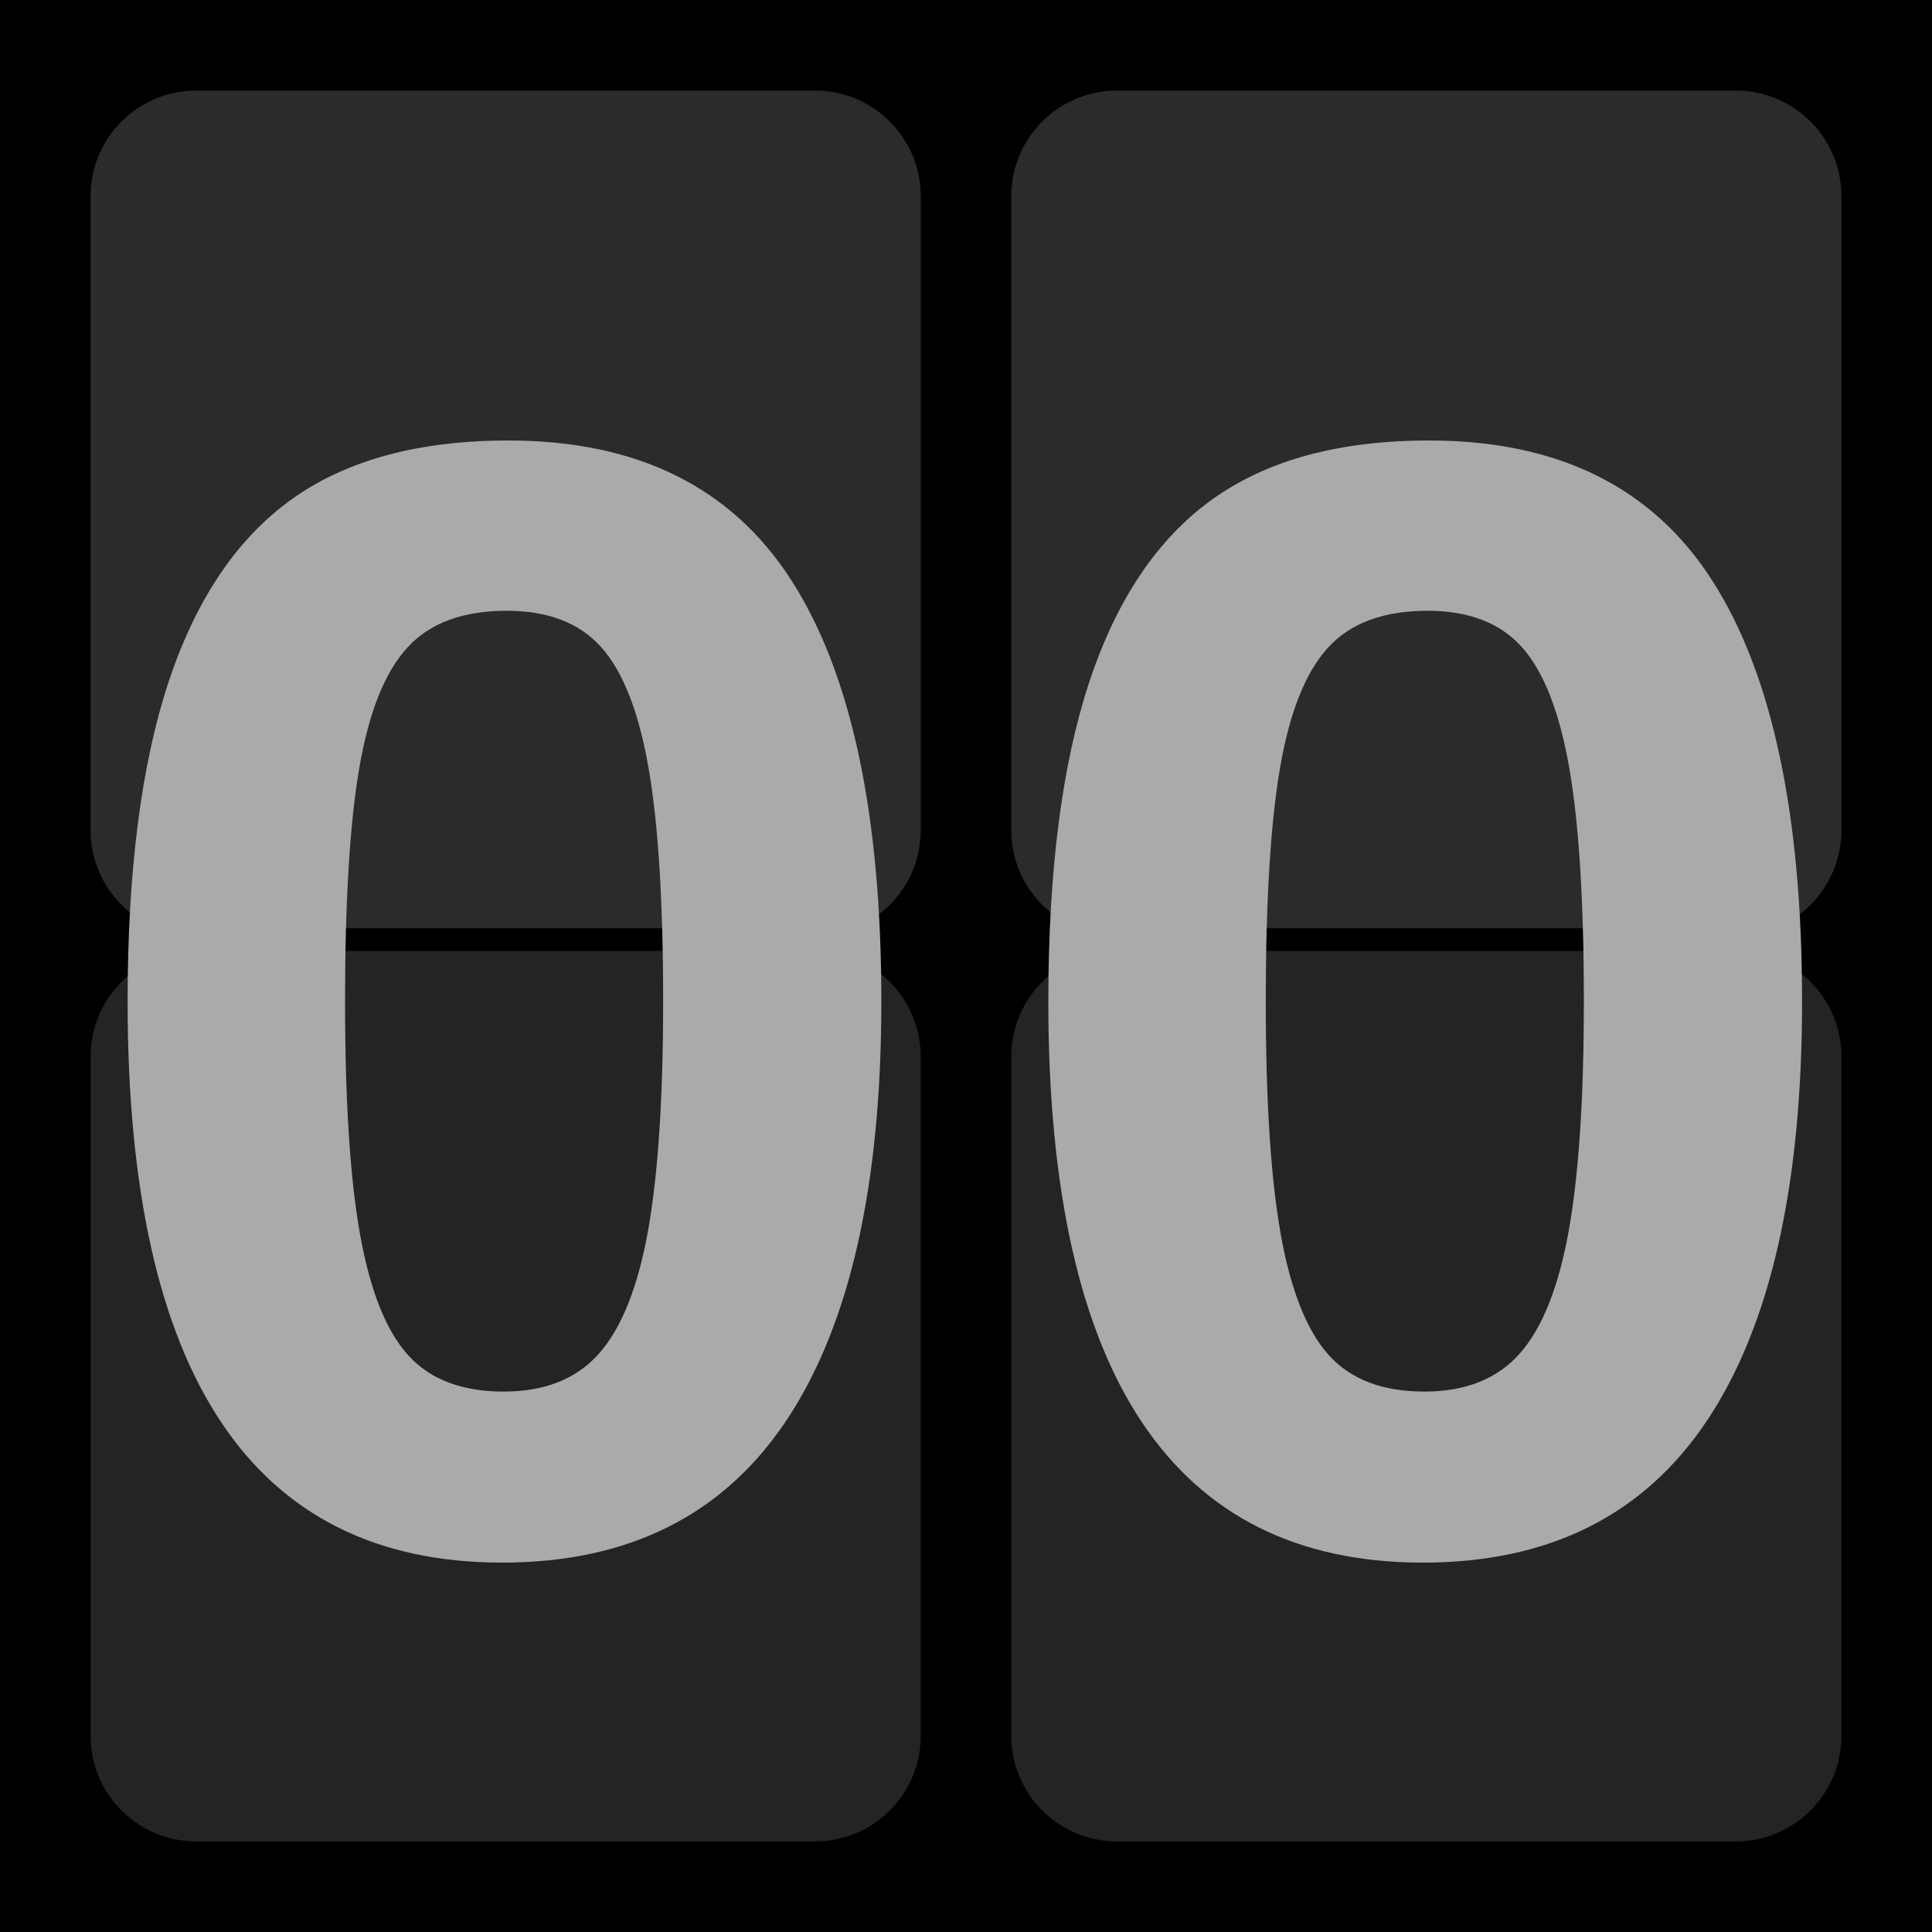
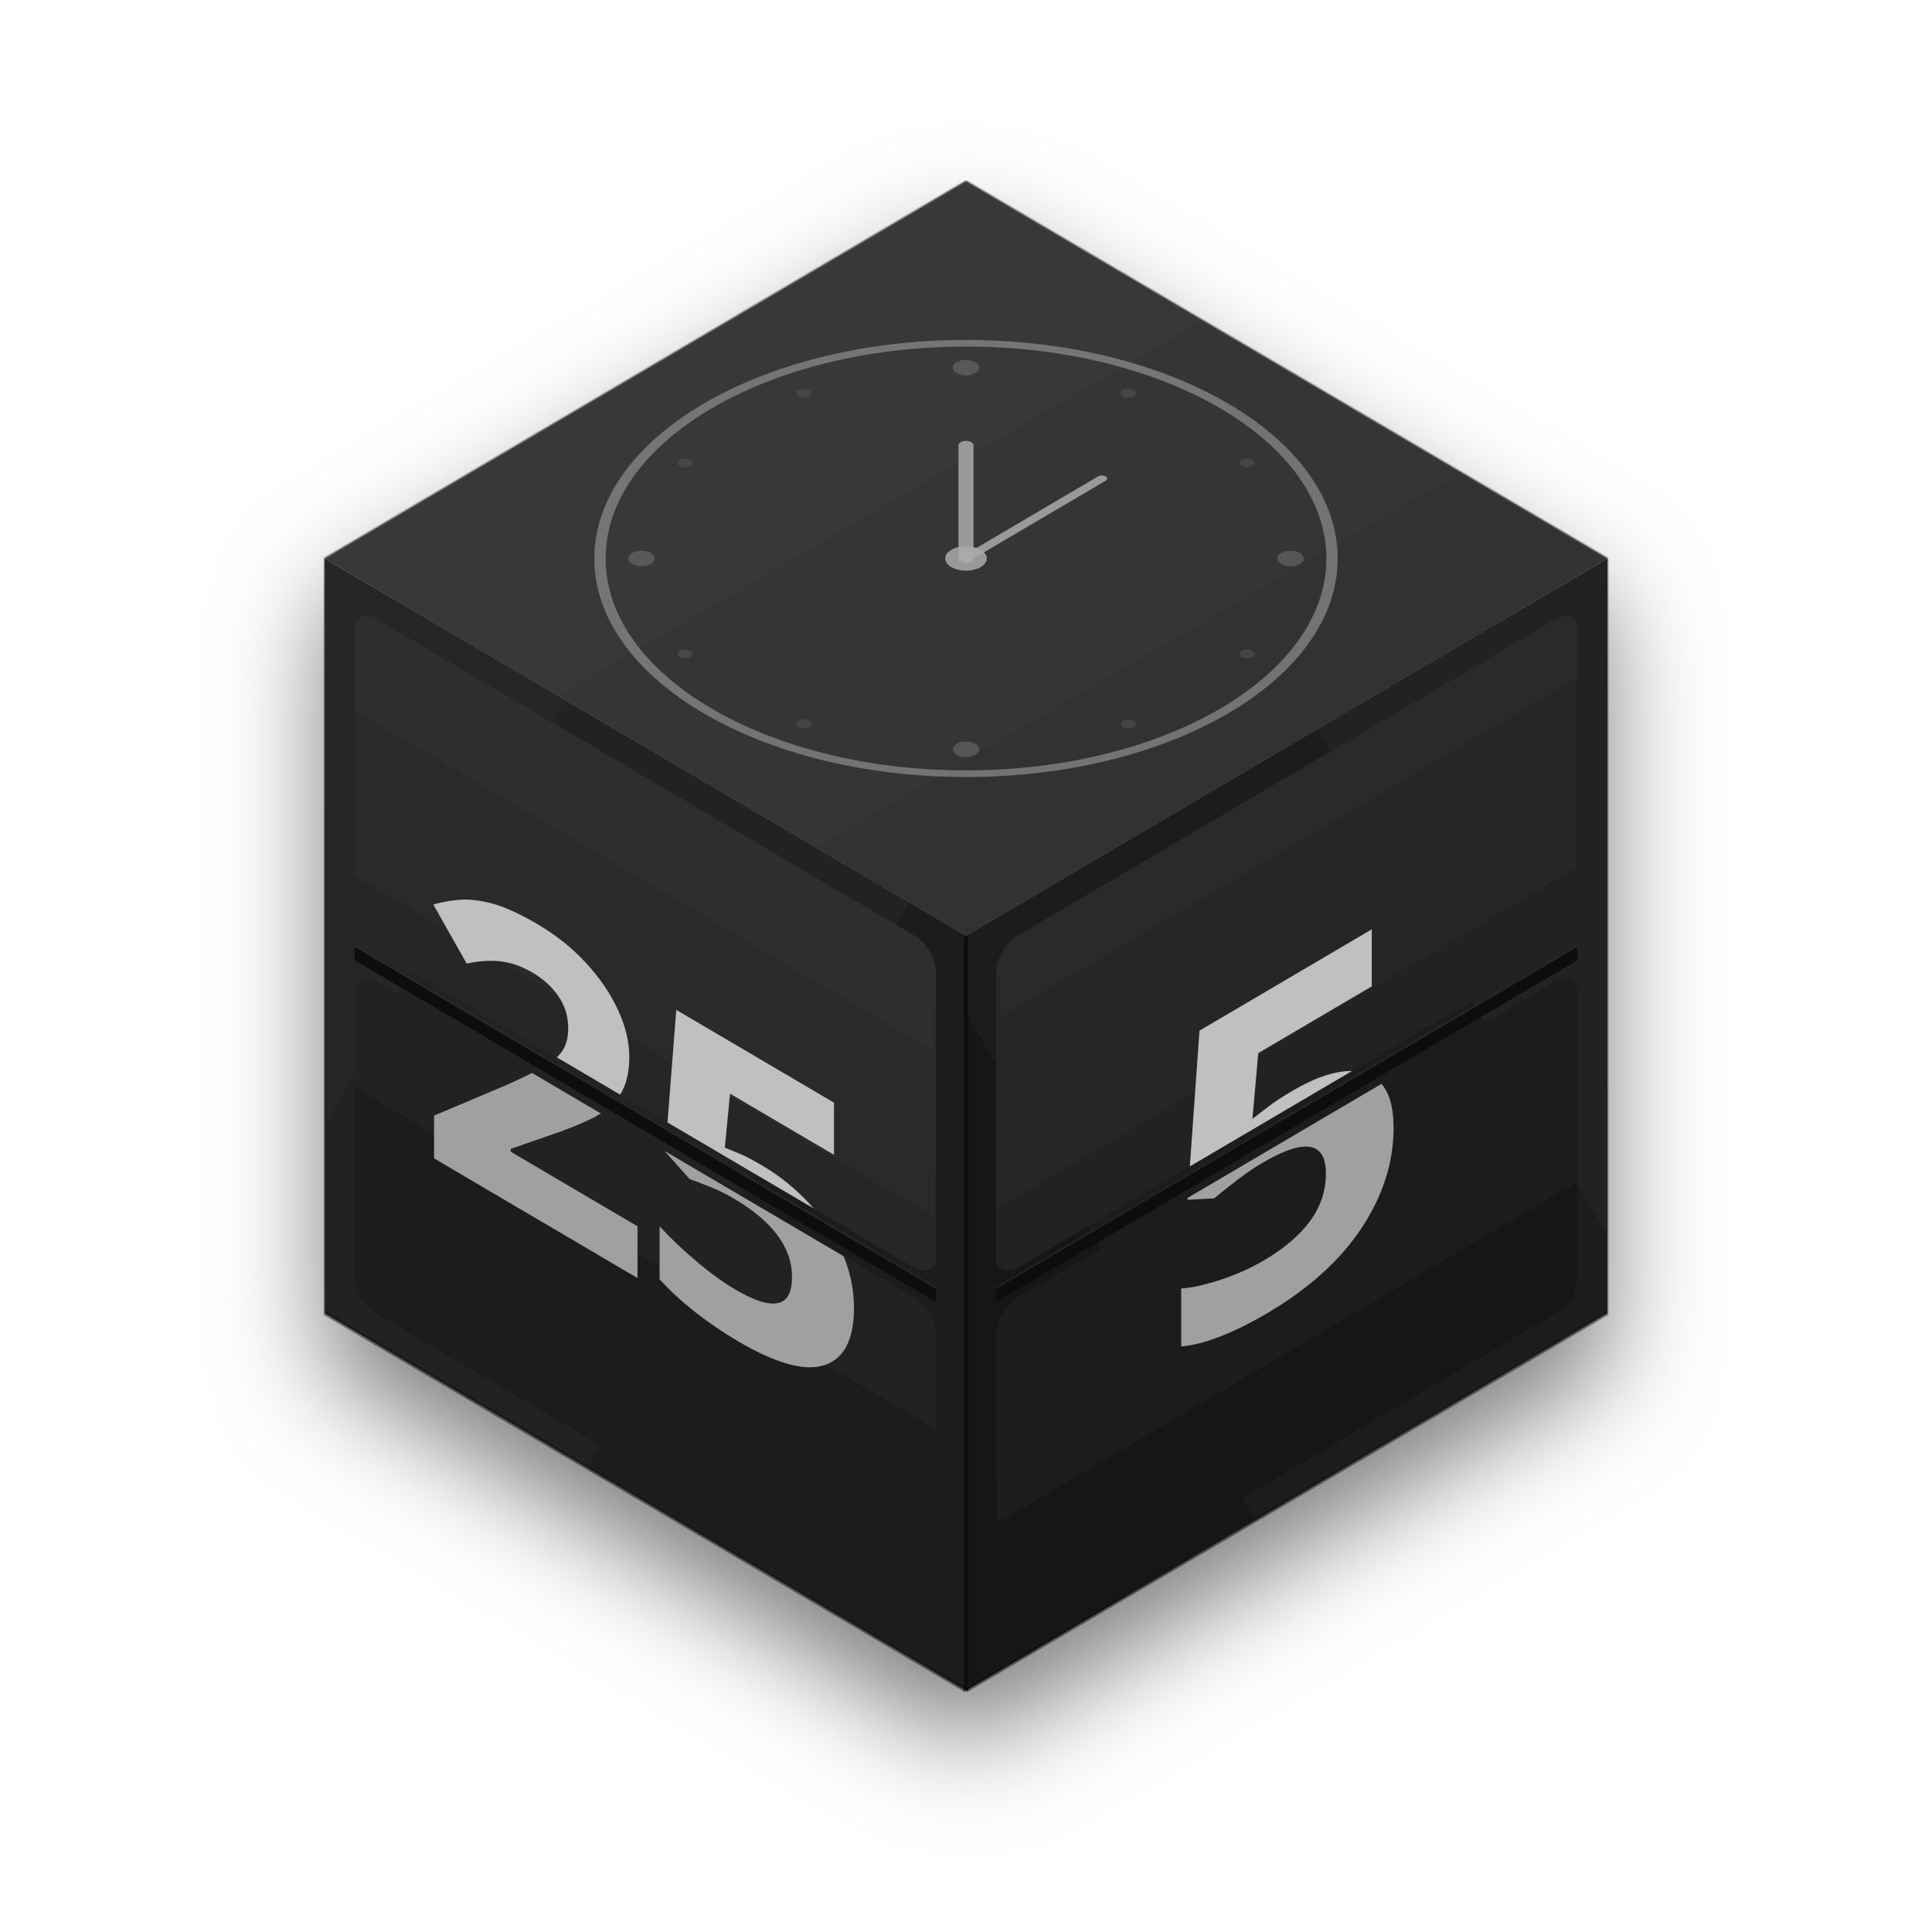
<svg xmlns="http://www.w3.org/2000/svg" viewBox="0 0 512 512">
-   <rect width="512" height="512" fill="#000" />
-   <rect x="24" y="24" width="220" height="224" rx="28" ry="28" fill="#2b2b2b" />
-   <rect x="24" y="248" width="220" height="0" fill="#2b2b2b" />
-   <rect x="24" y="252" width="220" height="236" rx="28" ry="28" fill="#242424" />
-   <rect x="24" y="252" width="220" height="0" fill="#242424" />
-   <rect x="268" y="24" width="220" height="224" rx="28" ry="28" fill="#2b2b2b" />
-   <rect x="268" y="252" width="220" height="236" rx="28" ry="28" fill="#242424" />
-   <rect x="24" y="246" width="220" height="4" fill="#000" />
-   <rect x="268" y="246" width="220" height="4" fill="#000" />
-   <text x="134" y="410" text-anchor="middle" font-family="Oswald, Arial, sans-serif" font-size="420" font-weight="700" fill="#aaa">0</text>
-   <text x="378" y="410" text-anchor="middle" font-family="Oswald, Arial, sans-serif" font-size="420" font-weight="700" fill="#aaa">0</text>
+   <defs>
+     <linearGradient id="gTop" x1="0" y1="0" x2="1" y2="1">
+       <stop offset="0%" stop-color="#3d3d3d" />
+       <stop offset="100%" stop-color="#2e2e2e" />
+     </linearGradient>
+     <linearGradient id="gLeft" x1="0" y1="0" x2="1" y2="1">
+       <stop offset="0%" stop-color="#282828" />
+       <stop offset="100%" stop-color="#1a1a1a" />
+     </linearGradient>
+     <linearGradient id="gRight" x1="1" y1="0" x2="0" y2="1">
+       <stop offset="0%" stop-color="#242424" />
+       <stop offset="100%" stop-color="#151515" />
+     </linearGradient>
+     <linearGradient id="lcT" x1="0" y1="0" x2="0" y2="1">
+       <stop offset="0%" stop-color="#2f2f2f" />
+       <stop offset="100%" stop-color="#272727" />
+     </linearGradient>
+     <linearGradient id="lcB" x1="0" y1="0" x2="0" y2="1">
+       <stop offset="0%" stop-color="#222222" />
+       <stop offset="100%" stop-color="#1b1b1b" />
+     </linearGradient>
+     <linearGradient id="rcT" x1="0" y1="0" x2="0" y2="1">
+       <stop offset="0%" stop-color="#2a2a2a" />
+       <stop offset="100%" stop-color="#232323" />
+     </linearGradient>
+     <linearGradient id="rcB" x1="0" y1="0" x2="0" y2="1">
+       <stop offset="0%" stop-color="#1e1e1e" />
+       <stop offset="100%" stop-color="#171717" />
+     </linearGradient>
+     <filter id="shadow" x="-25%" y="-10%" width="150%" height="160%">
+       <feGaussianBlur in="SourceAlpha" stdDeviation="14" result="blur" />
+       <feOffset in="blur" dx="0" dy="14" result="off" />
+       <feFlood flood-color="#000" flood-opacity="0.5" result="color" />
+       <feComposite in="color" in2="off" operator="in" result="sh" />
+       <feMerge>
+         <feMergeNode in="sh" />
+         <feMergeNode in="SourceGraphic" />
+       </feMerge>
+     </filter>
+     <clipPath id="cardTopClip">
+       <rect x="8" y="8" width="154" height="88" rx="6" ry="6" />
+     </clipPath>
+     <clipPath id="cardBotClip">
+       <rect x="8" y="104" width="154" height="88" rx="6" ry="6" />
+     </clipPath>
+   </defs>
+   <g filter="url(#shadow)">
+     <polygon points="256,48 426,148 256,248 86,148" fill="url(#gTop)" />
+     <line x1="86" y1="148" x2="256" y2="48" stroke="#505050" stroke-width="0.7" opacity="0.45" />
+     <line x1="256" y1="48" x2="426" y2="148" stroke="#484848" stroke-width="0.7" opacity="0.45" />
+     <g transform="translate(256,148) scale(1,0.588)">
+       <circle cx="0" cy="0" r="97" fill="none" stroke="#888" stroke-width="3" opacity="0.75" />
+       <line x1="0" y1="0" x2="0" y2="-51" stroke="#aaa" stroke-width="4" stroke-linecap="round" opacity="0.85" />
+       <line x1="0" y1="0" x2="36" y2="-36" stroke="#aaa" stroke-width="2.8" stroke-linecap="round" opacity="0.85" />
+       <circle cx="0" cy="0" r="5.5" fill="#aaa" opacity="0.85" />
+       <circle cx="0" cy="-86" r="3.5" fill="#666" opacity="0.7" />
+       <circle cx="86" cy="0" r="3.5" fill="#666" opacity="0.7" />
+       <circle cx="0" cy="86" r="3.5" fill="#666" opacity="0.7" />
+       <circle cx="-86" cy="0" r="3.5" fill="#666" opacity="0.7" />
+       <circle cx="43" cy="-74.5" r="2" fill="#555" opacity="0.5" />
+       <circle cx="74.5" cy="-43" r="2" fill="#555" opacity="0.5" />
+       <circle cx="74.5" cy="43" r="2" fill="#555" opacity="0.5" />
+       <circle cx="43" cy="74.5" r="2" fill="#555" opacity="0.5" />
+       <circle cx="-43" cy="74.5" r="2" fill="#555" opacity="0.5" />
+       <circle cx="-74.5" cy="43" r="2" fill="#555" opacity="0.5" />
+       <circle cx="-74.5" cy="-43" r="2" fill="#555" opacity="0.5" />
+       <circle cx="-43" cy="-74.5" r="2" fill="#555" opacity="0.5" />
+     </g>
+     <polygon points="86,148 256,248 256,448 86,348" fill="url(#gLeft)" />
+     <g transform="matrix(1, 0.5882, 0, 1, 86, 148)">
+       <rect x="8" y="8" width="154" height="88" rx="6" ry="6" fill="url(#lcT)" />
+       <rect x="8" y="104" width="154" height="88" rx="6" ry="6" fill="url(#lcB)" />
+       <g clip-path="url(#cardTopClip)">
+         <text x="85" y="100" text-anchor="middle" dominant-baseline="central" font-family="Oswald, sans-serif" font-weight="700" font-size="108" fill="#c0c0c0" letter-spacing="-3">25</text>
+       </g>
+       <g clip-path="url(#cardBotClip)">
+         <text x="85" y="100" text-anchor="middle" dominant-baseline="central" font-family="Oswald, sans-serif" font-weight="700" font-size="108" fill="#a0a0a0" letter-spacing="-3">25</text>
+       </g>
+       <line x1="8" y1="100" x2="162" y2="100" stroke="#080808" stroke-width="3.5" />
+       <line x1="8" y1="98" x2="162" y2="98" stroke="#3a3a3a" stroke-width="0.6" opacity="0.25" />
+     </g>
+     <polygon points="256,248 426,148 426,348 256,448" fill="url(#gRight)" />
+     <g transform="matrix(1, -0.5882, 0, 1, 256, 248)">
+       <rect x="8" y="8" width="154" height="88" rx="6" ry="6" fill="url(#rcT)" />
+       <rect x="8" y="104" width="154" height="88" rx="6" ry="6" fill="url(#rcB)" />
+       <g clip-path="url(#cardTopClip)">
+         <text x="85" y="100" text-anchor="middle" dominant-baseline="central" font-family="Oswald, sans-serif" font-weight="700" font-size="118" fill="#c0c0c0">5</text>
+       </g>
+       <g clip-path="url(#cardBotClip)">
+         <text x="85" y="100" text-anchor="middle" dominant-baseline="central" font-family="Oswald, sans-serif" font-weight="700" font-size="118" fill="#a0a0a0">5</text>
+       </g>
+       <line x1="8" y1="100" x2="162" y2="100" stroke="#080808" stroke-width="3.5" />
+       <line x1="8" y1="98" x2="162" y2="98" stroke="#3a3a3a" stroke-width="0.6" opacity="0.25" />
+     </g>
+     <line x1="256" y1="248" x2="256" y2="448" stroke="#0e0e0e" stroke-width="1.2" />
+     <line x1="86" y1="148" x2="86" y2="348" stroke="#353535" stroke-width="0.6" opacity="0.35" />
+     <line x1="426" y1="148" x2="426" y2="348" stroke="#1e1e1e" stroke-width="0.6" opacity="0.3" />
+     <line x1="86" y1="348" x2="256" y2="448" stroke="#0c0c0c" stroke-width="1" opacity="0.5" />
+     <line x1="256" y1="448" x2="426" y2="348" stroke="#0c0c0c" stroke-width="1" opacity="0.5" />
+   </g>
</svg>
